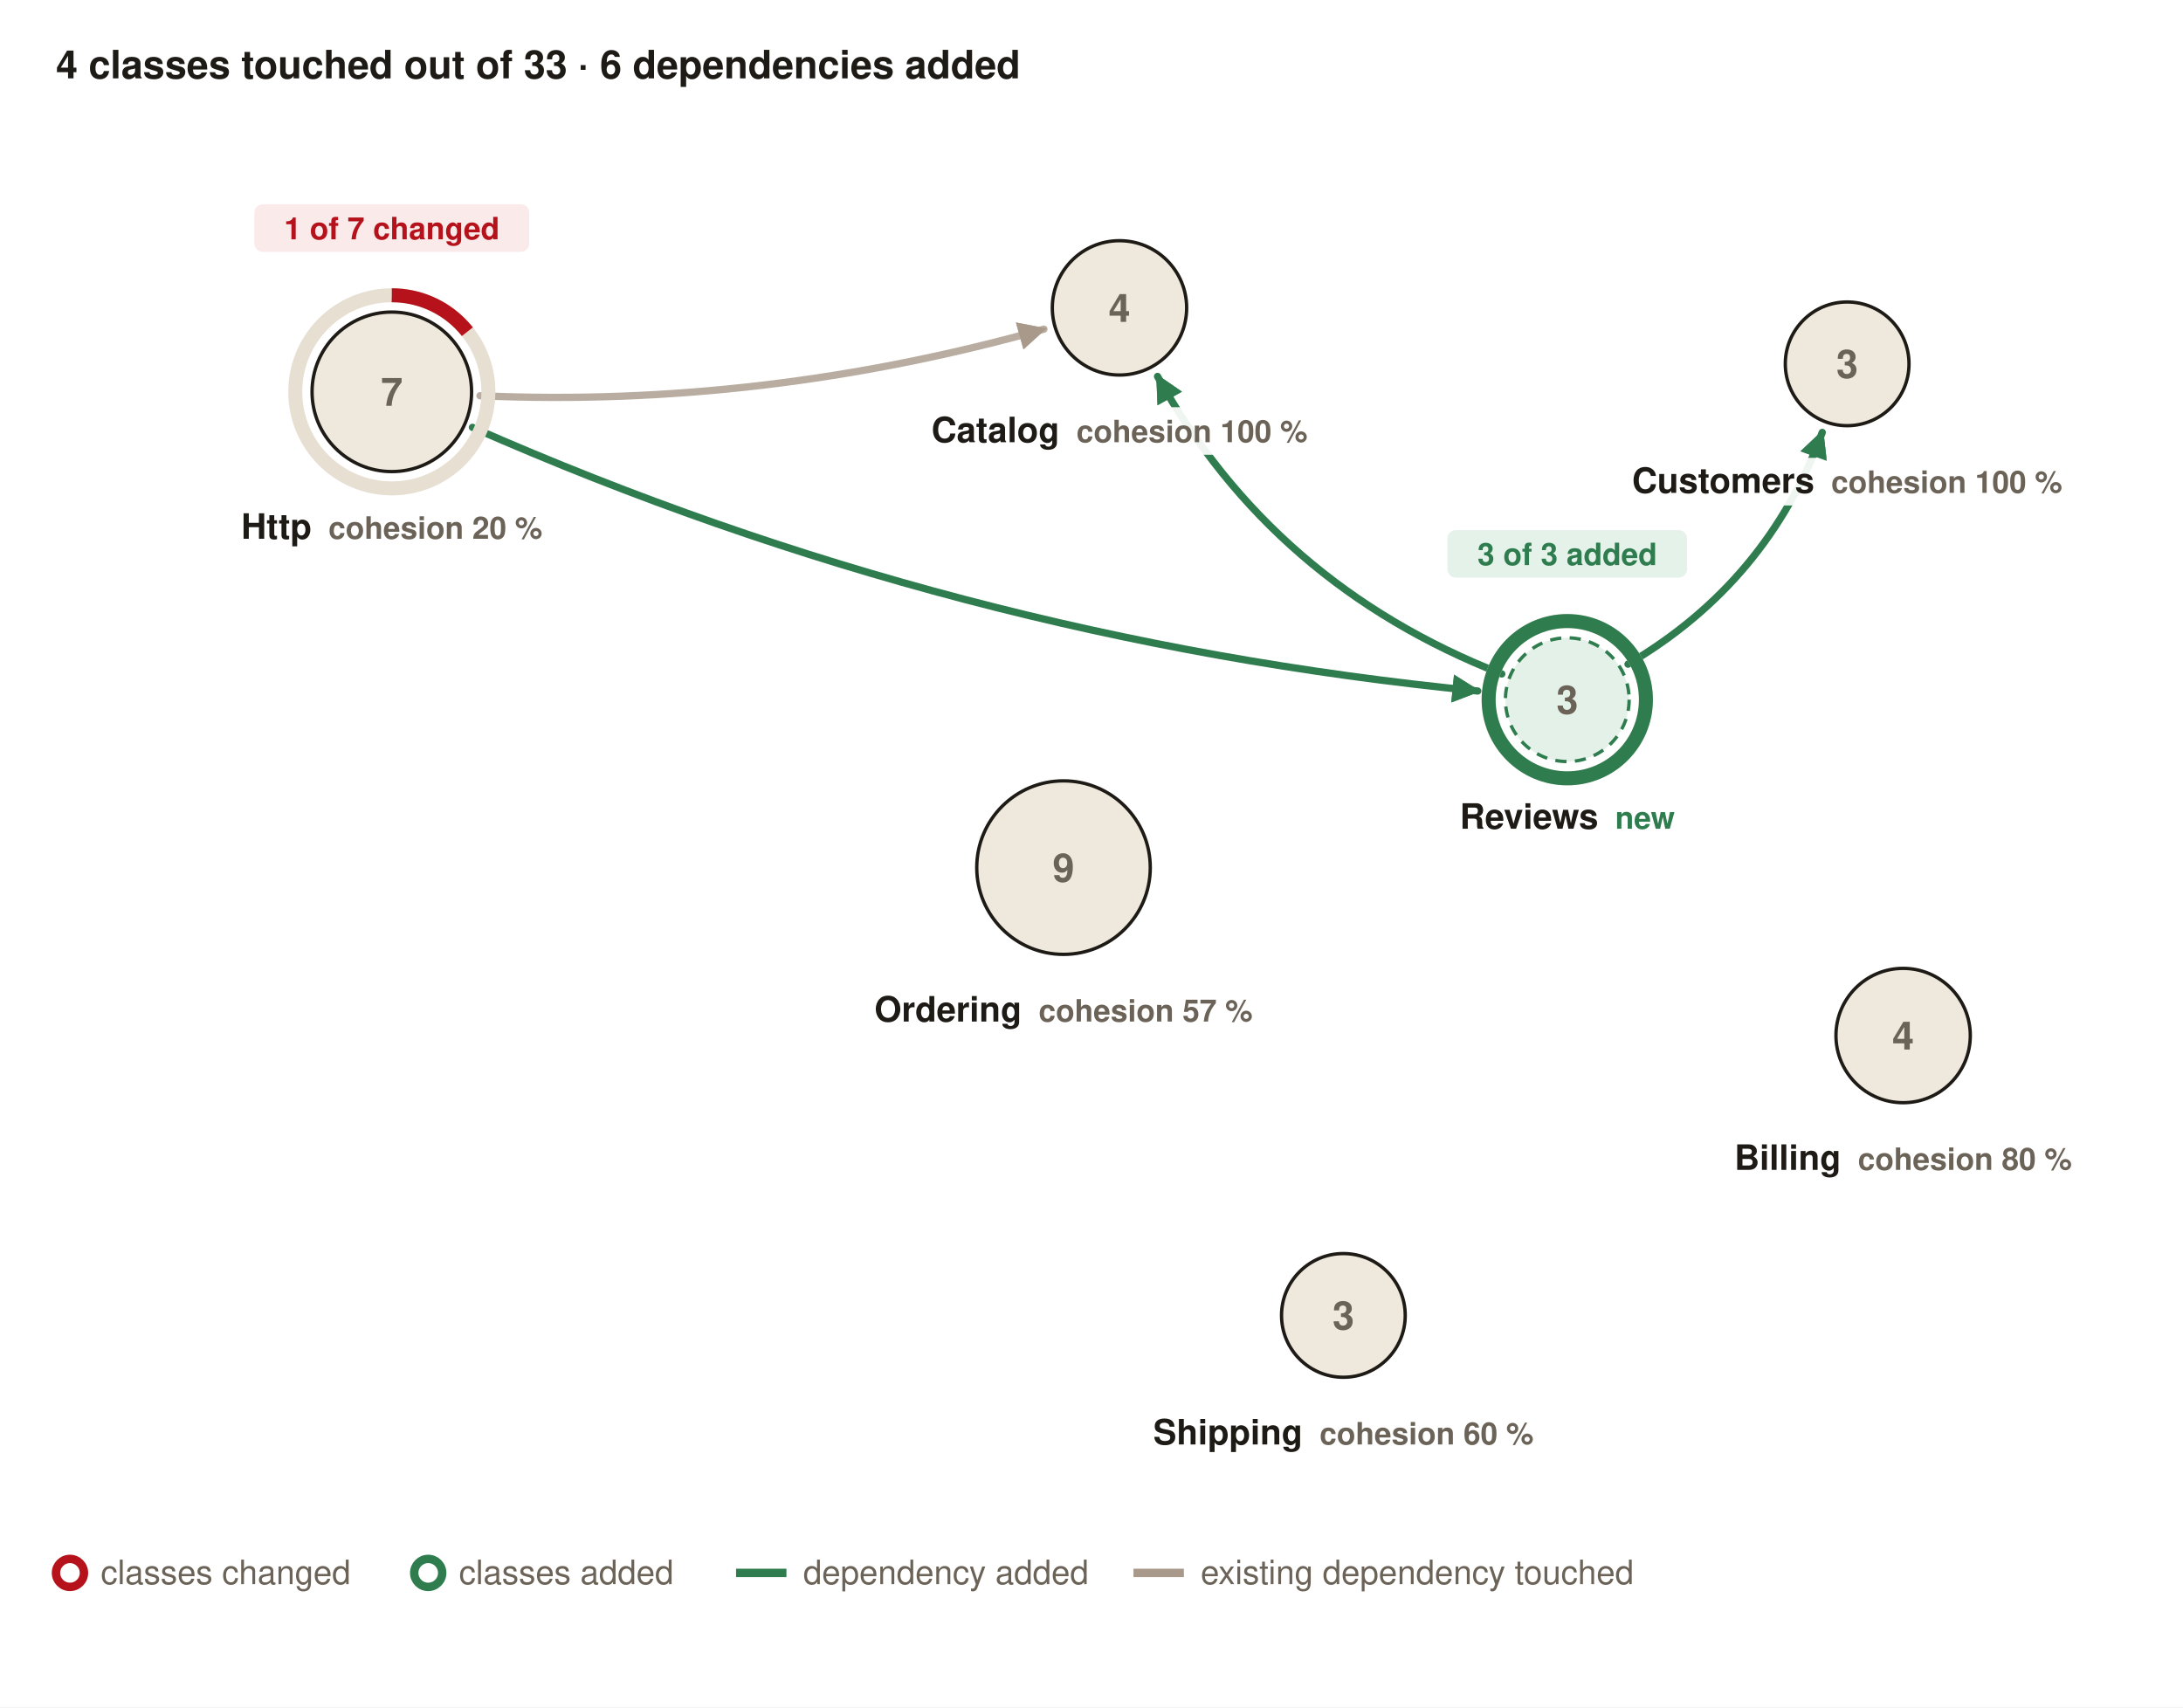
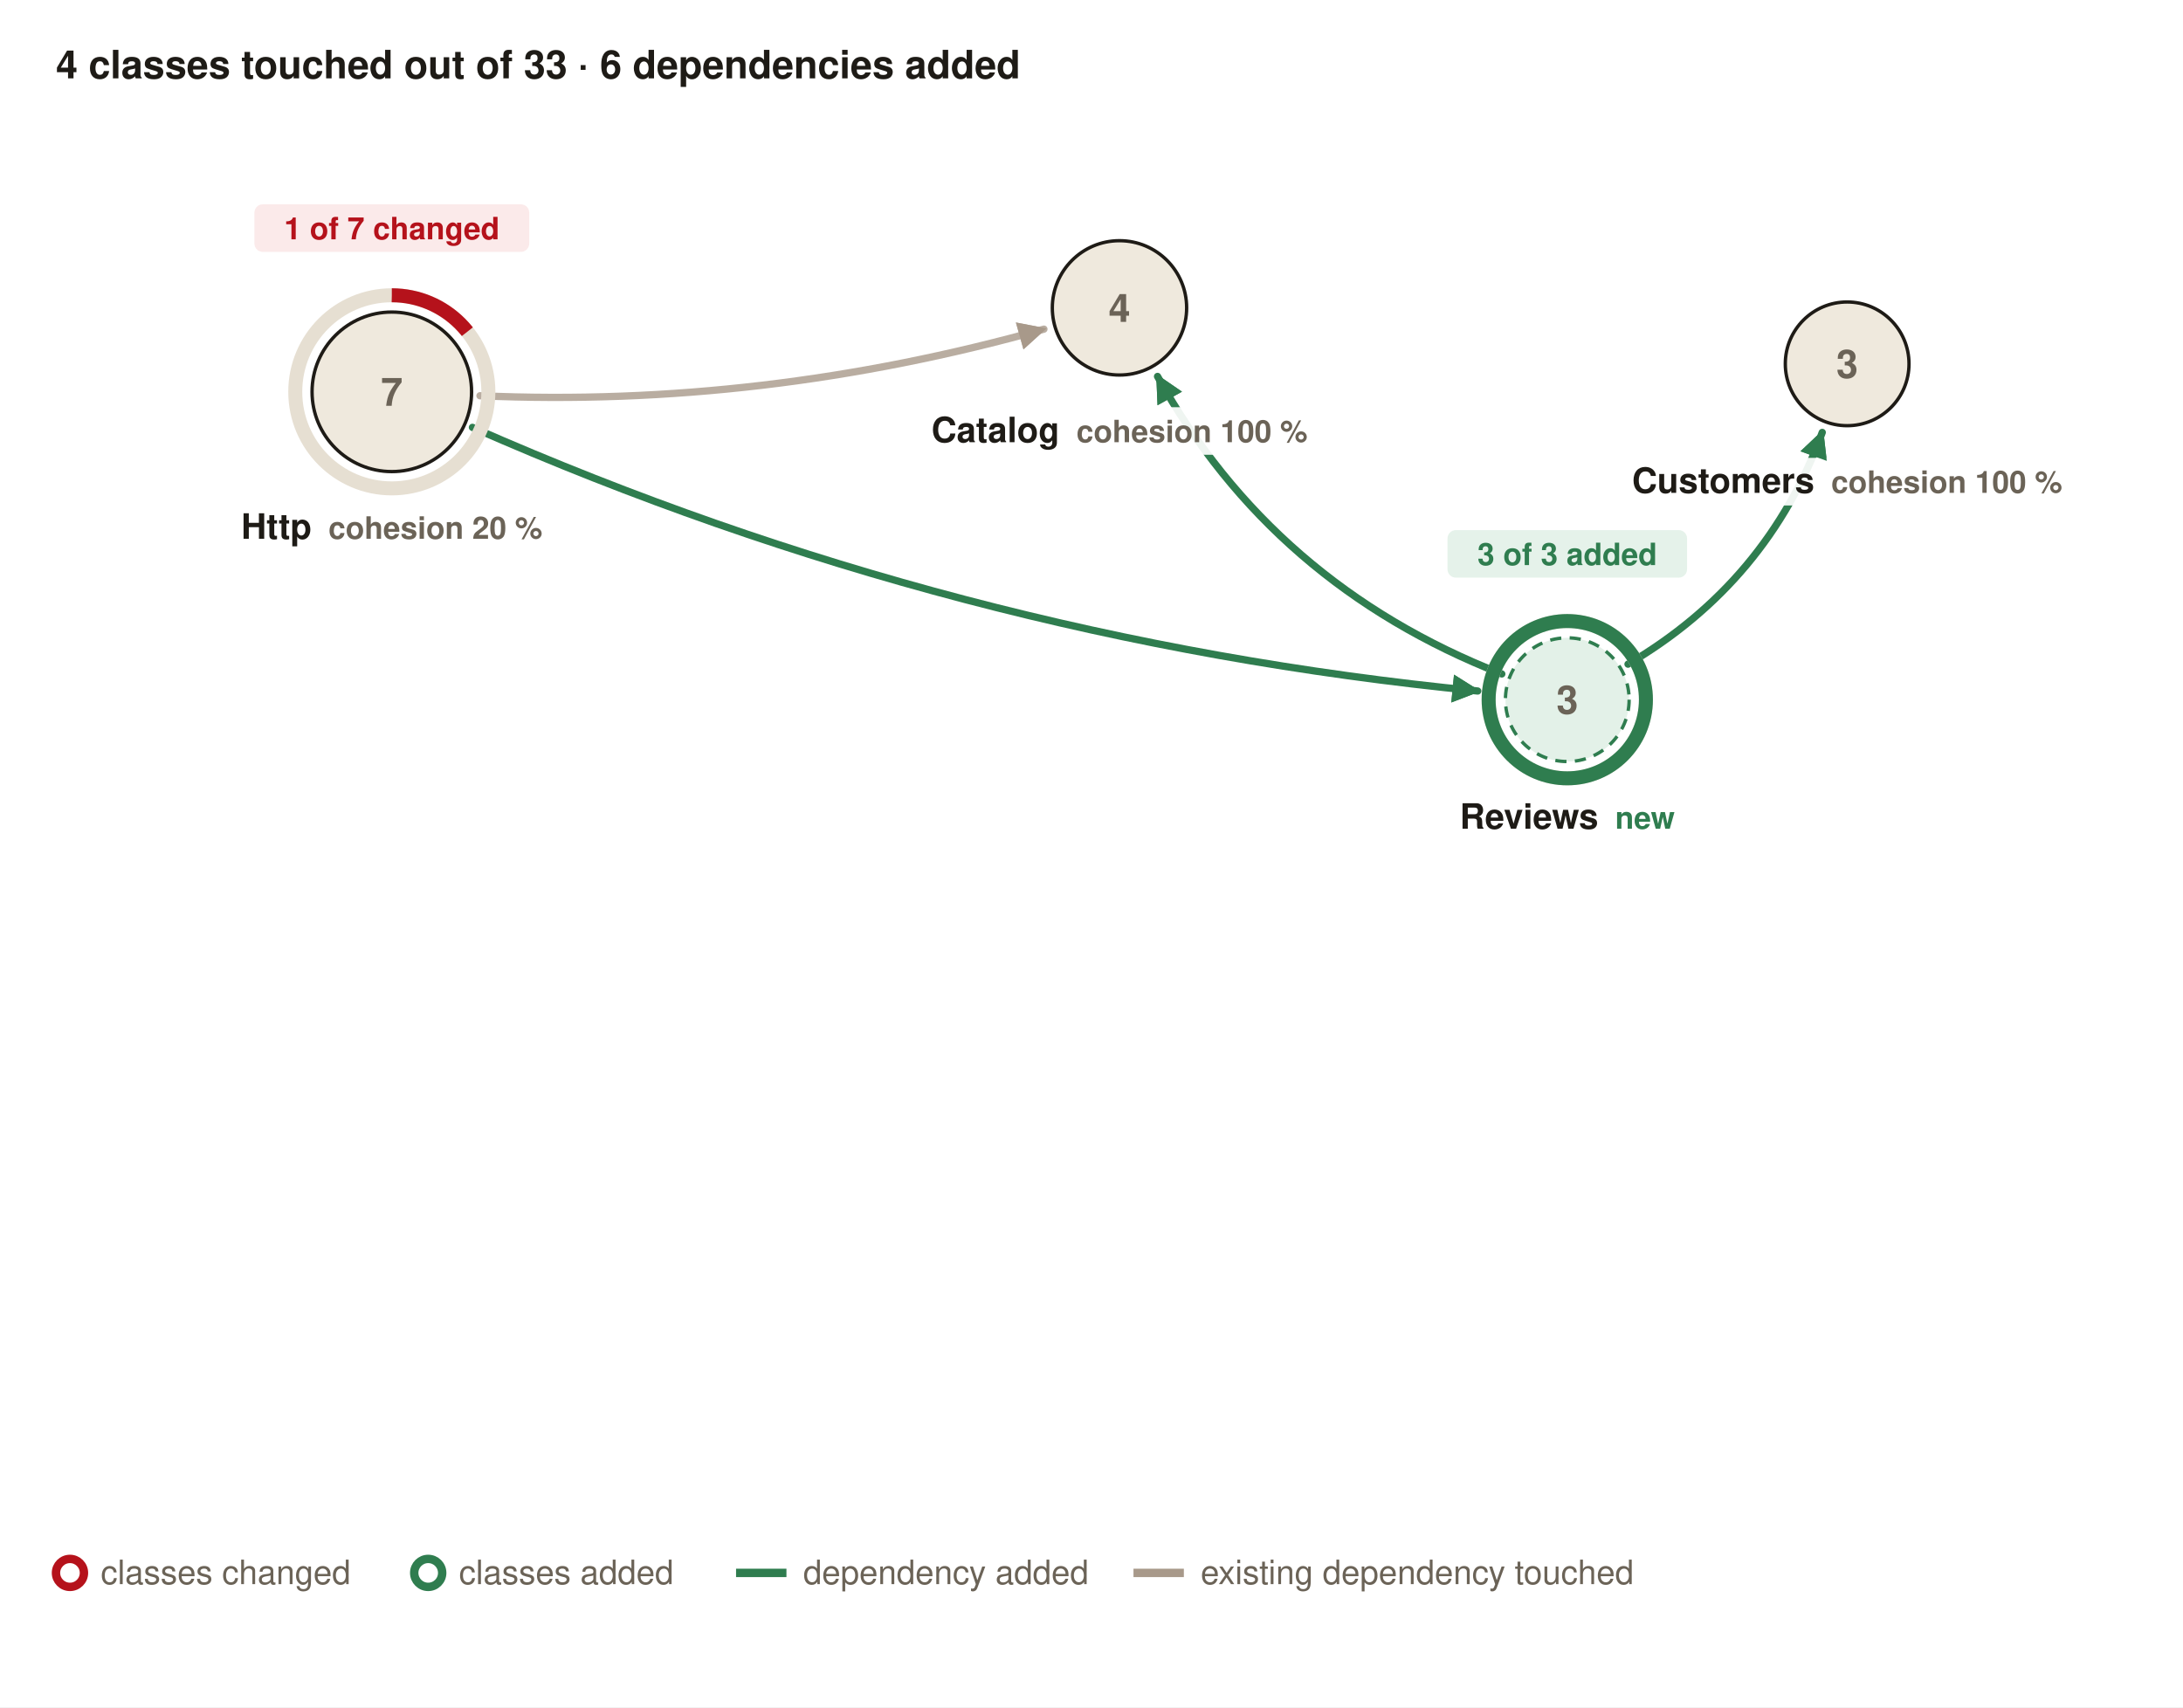
<svg xmlns="http://www.w3.org/2000/svg" viewBox="0 0 780 610" width="780" height="610" font-family="-apple-system, 'Segoe UI', Helvetica, Arial, sans-serif">
  <style>text{fill:#1e1b16}.sub{fill:#6b6357;font-size:11px}.hot{fill:#b5121b;font-size:11px;font-weight:600}.new{fill:#2f7d4f;font-size:11px;font-weight:600}.legend{fill:#6b6357;font-size:12px}.count{fill:#6b6357;font-size:14px;font-weight:600}</style>
  <defs>
    <marker id="arrow-edge" viewBox="0 0 10 10" refX="9" refY="5" markerUnits="userSpaceOnUse" markerWidth="10" markerHeight="10" orient="auto-start-reverse">
      <path d="M0 0 L10 5 L0 10 z" fill="#a8998a" />
    </marker>
    <marker id="arrow-added" viewBox="0 0 10 10" refX="9" refY="5" markerUnits="userSpaceOnUse" markerWidth="10" markerHeight="10" orient="auto-start-reverse">
      <path d="M0 0 L10 5 L0 10 z" fill="#2f7d4f" />
    </marker>
  </defs>
  <rect width="780" height="610" fill="#ffffff" />
  <text x="20" y="28" font-size="14" font-weight="600">4 classes touched out of 33 · 6 dependencies added</text>
  <path d="M171.5 141.4 Q272.4 145.8 373.0 117.6" fill="none" stroke="#a8998a" stroke-width="2.6" stroke-linecap="round" opacity="0.8" marker-end="url(#arrow-edge)" />
  <path d="M168.8 152.7 Q341.2 228.6 528.0 246.9" fill="none" stroke="#2f7d4f" stroke-width="2.6" stroke-linecap="round" marker-end="url(#arrow-added)" />
  <path d="M536.6 240.8 Q454.8 208.8 413.6 134.5" fill="none" stroke="#2f7d4f" stroke-width="2.6" stroke-linecap="round" marker-end="url(#arrow-added)" />
  <path d="M581.7 237.3 Q631.6 208.0 651.1 154.5" fill="none" stroke="#2f7d4f" stroke-width="2.6" stroke-linecap="round" marker-end="url(#arrow-added)" />
-   <circle cx="680" cy="370" r="24.0" fill="#efe9dd" stroke="#1e1b16" stroke-width="1.2" />
-   <text x="680" y="375.0" text-anchor="middle" class="count">4</text>
-   <rect x="604.5" y="405.5" width="151.0" height="17" rx="3" fill="#ffffff" opacity="0.92" />
-   <text x="680" y="418.0" text-anchor="middle" font-size="12.5" font-weight="600">Billing<tspan dx="6" class="sub">cohesion 80 %</tspan>
-   </text>
  <circle cx="400" cy="110" r="24.0" fill="#efe9dd" stroke="#1e1b16" stroke-width="1.2" />
  <text x="400" y="115.0" text-anchor="middle" class="count">4</text>
  <rect x="321.3" y="145.5" width="157.4" height="17" rx="3" fill="#ffffff" opacity="0.92" />
  <text x="400" y="158.0" text-anchor="middle" font-size="12.5" font-weight="600">Catalog<tspan dx="6" class="sub">cohesion 100 %</tspan>
  </text>
  <circle cx="660" cy="130" r="22.1" fill="#efe9dd" stroke="#1e1b16" stroke-width="1.2" />
  <text x="660" y="135.0" text-anchor="middle" class="count">3</text>
  <rect x="573.9" y="163.6" width="172.2" height="17" rx="3" fill="#ffffff" opacity="0.92" />
  <text x="660" y="176.1" text-anchor="middle" font-size="12.5" font-weight="600">Customers<tspan dx="6" class="sub">cohesion 100 %</tspan>
  </text>
  <circle cx="140" cy="140" r="34.5" fill="none" stroke="#e6dfd2" stroke-width="5" />
  <circle cx="140" cy="140" r="34.5" fill="none" stroke="#b5121b" stroke-width="5" stroke-dasharray="31.0 216.9" transform="rotate(-90 140 140)" />
  <rect x="90.9" y="73.0" width="98.2" height="17" rx="3" fill="#fbe8e8" opacity="0.92" />
  <text x="140" y="85.5" text-anchor="middle" class="hot">1 of 7 changed</text>
  <circle cx="140" cy="140" r="28.5" fill="#efe9dd" stroke="#1e1b16" stroke-width="1.2" />
  <text x="140" y="145.0" text-anchor="middle" class="count">7</text>
  <rect x="75.6" y="180.0" width="128.8" height="17" rx="3" fill="#ffffff" opacity="0.92" />
  <text x="140" y="192.5" text-anchor="middle" font-size="12.5" font-weight="600">Http<tspan dx="6" class="sub">cohesion 20 %</tspan>
  </text>
-   <circle cx="380" cy="310" r="31.0" fill="#efe9dd" stroke="#1e1b16" stroke-width="1.2" />
-   <text x="380" y="315.0" text-anchor="middle" class="count">9</text>
-   <rect x="300.8" y="352.5" width="158.4" height="17" rx="3" fill="#ffffff" opacity="0.92" />
-   <text x="380" y="365.0" text-anchor="middle" font-size="12.5" font-weight="600">Ordering<tspan dx="6" class="sub">cohesion 57 %</tspan>
-   </text>
  <circle cx="560" cy="250" r="28.1" fill="none" stroke="#e6dfd2" stroke-width="5" />
  <circle cx="560" cy="250" r="28.1" fill="none" stroke="#2f7d4f" stroke-width="5" stroke-dasharray="176.7 176.7" stroke-dashoffset="0.0" transform="rotate(-90 560 250)" />
  <rect x="517.2" y="189.4" width="85.6" height="17" rx="3" fill="#e3f1e8" opacity="0.92" />
  <text x="560" y="201.9" text-anchor="middle" class="new">3 of 3 added</text>
  <circle cx="560" cy="250" r="22.1" fill="#e3f1e8" stroke="#2f7d4f" stroke-width="1.2" stroke-dasharray="4 3" />
  <text x="560" y="255.0" text-anchor="middle" class="count">3</text>
  <rect x="516.5" y="283.6" width="87.0" height="17" rx="3" fill="#ffffff" opacity="0.92" />
  <text x="560" y="296.1" text-anchor="middle" font-size="12.5" font-weight="600">Reviews<tspan dx="6" class="new">new</tspan>
-   </text>
-   <circle cx="480" cy="470" r="22.1" fill="#efe9dd" stroke="#1e1b16" stroke-width="1.2" />
-   <text x="480" y="475.0" text-anchor="middle" class="count">3</text>
-   <rect x="400.8" y="503.6" width="158.4" height="17" rx="3" fill="#ffffff" opacity="0.92" />
-   <text x="480" y="516.1" text-anchor="middle" font-size="12.5" font-weight="600">Shipping<tspan dx="6" class="sub">cohesion 60 %</tspan>
  </text>
  <path d="M171.5 141.4 Q272.4 145.8 373.0 117.6" fill="none" stroke="none" marker-end="url(#arrow-edge)" />
  <path d="M168.8 152.7 Q341.2 228.6 528.0 246.9" fill="none" stroke="none" marker-end="url(#arrow-added)" />
  <path d="M536.6 240.8 Q454.8 208.8 413.6 134.5" fill="none" stroke="none" marker-end="url(#arrow-added)" />
  <path d="M581.7 237.3 Q631.6 208.0 651.1 154.5" fill="none" stroke="none" marker-end="url(#arrow-added)" />
  <circle cx="25" cy="562" r="5" fill="none" stroke="#b5121b" stroke-width="3" />
  <text x="36" y="566" class="legend">classes changed</text>
  <circle cx="153" cy="562" r="5" fill="none" stroke="#2f7d4f" stroke-width="3" />
  <text x="164" y="566" class="legend">classes added</text>
  <line x1="263" y1="562" x2="281" y2="562" stroke="#2f7d4f" stroke-width="3" />
  <text x="287" y="566" class="legend">dependency added</text>
  <line x1="405" y1="562" x2="423" y2="562" stroke="#a8998a" stroke-width="3" />
  <text x="429" y="566" class="legend">existing dependency touched</text>
</svg>
